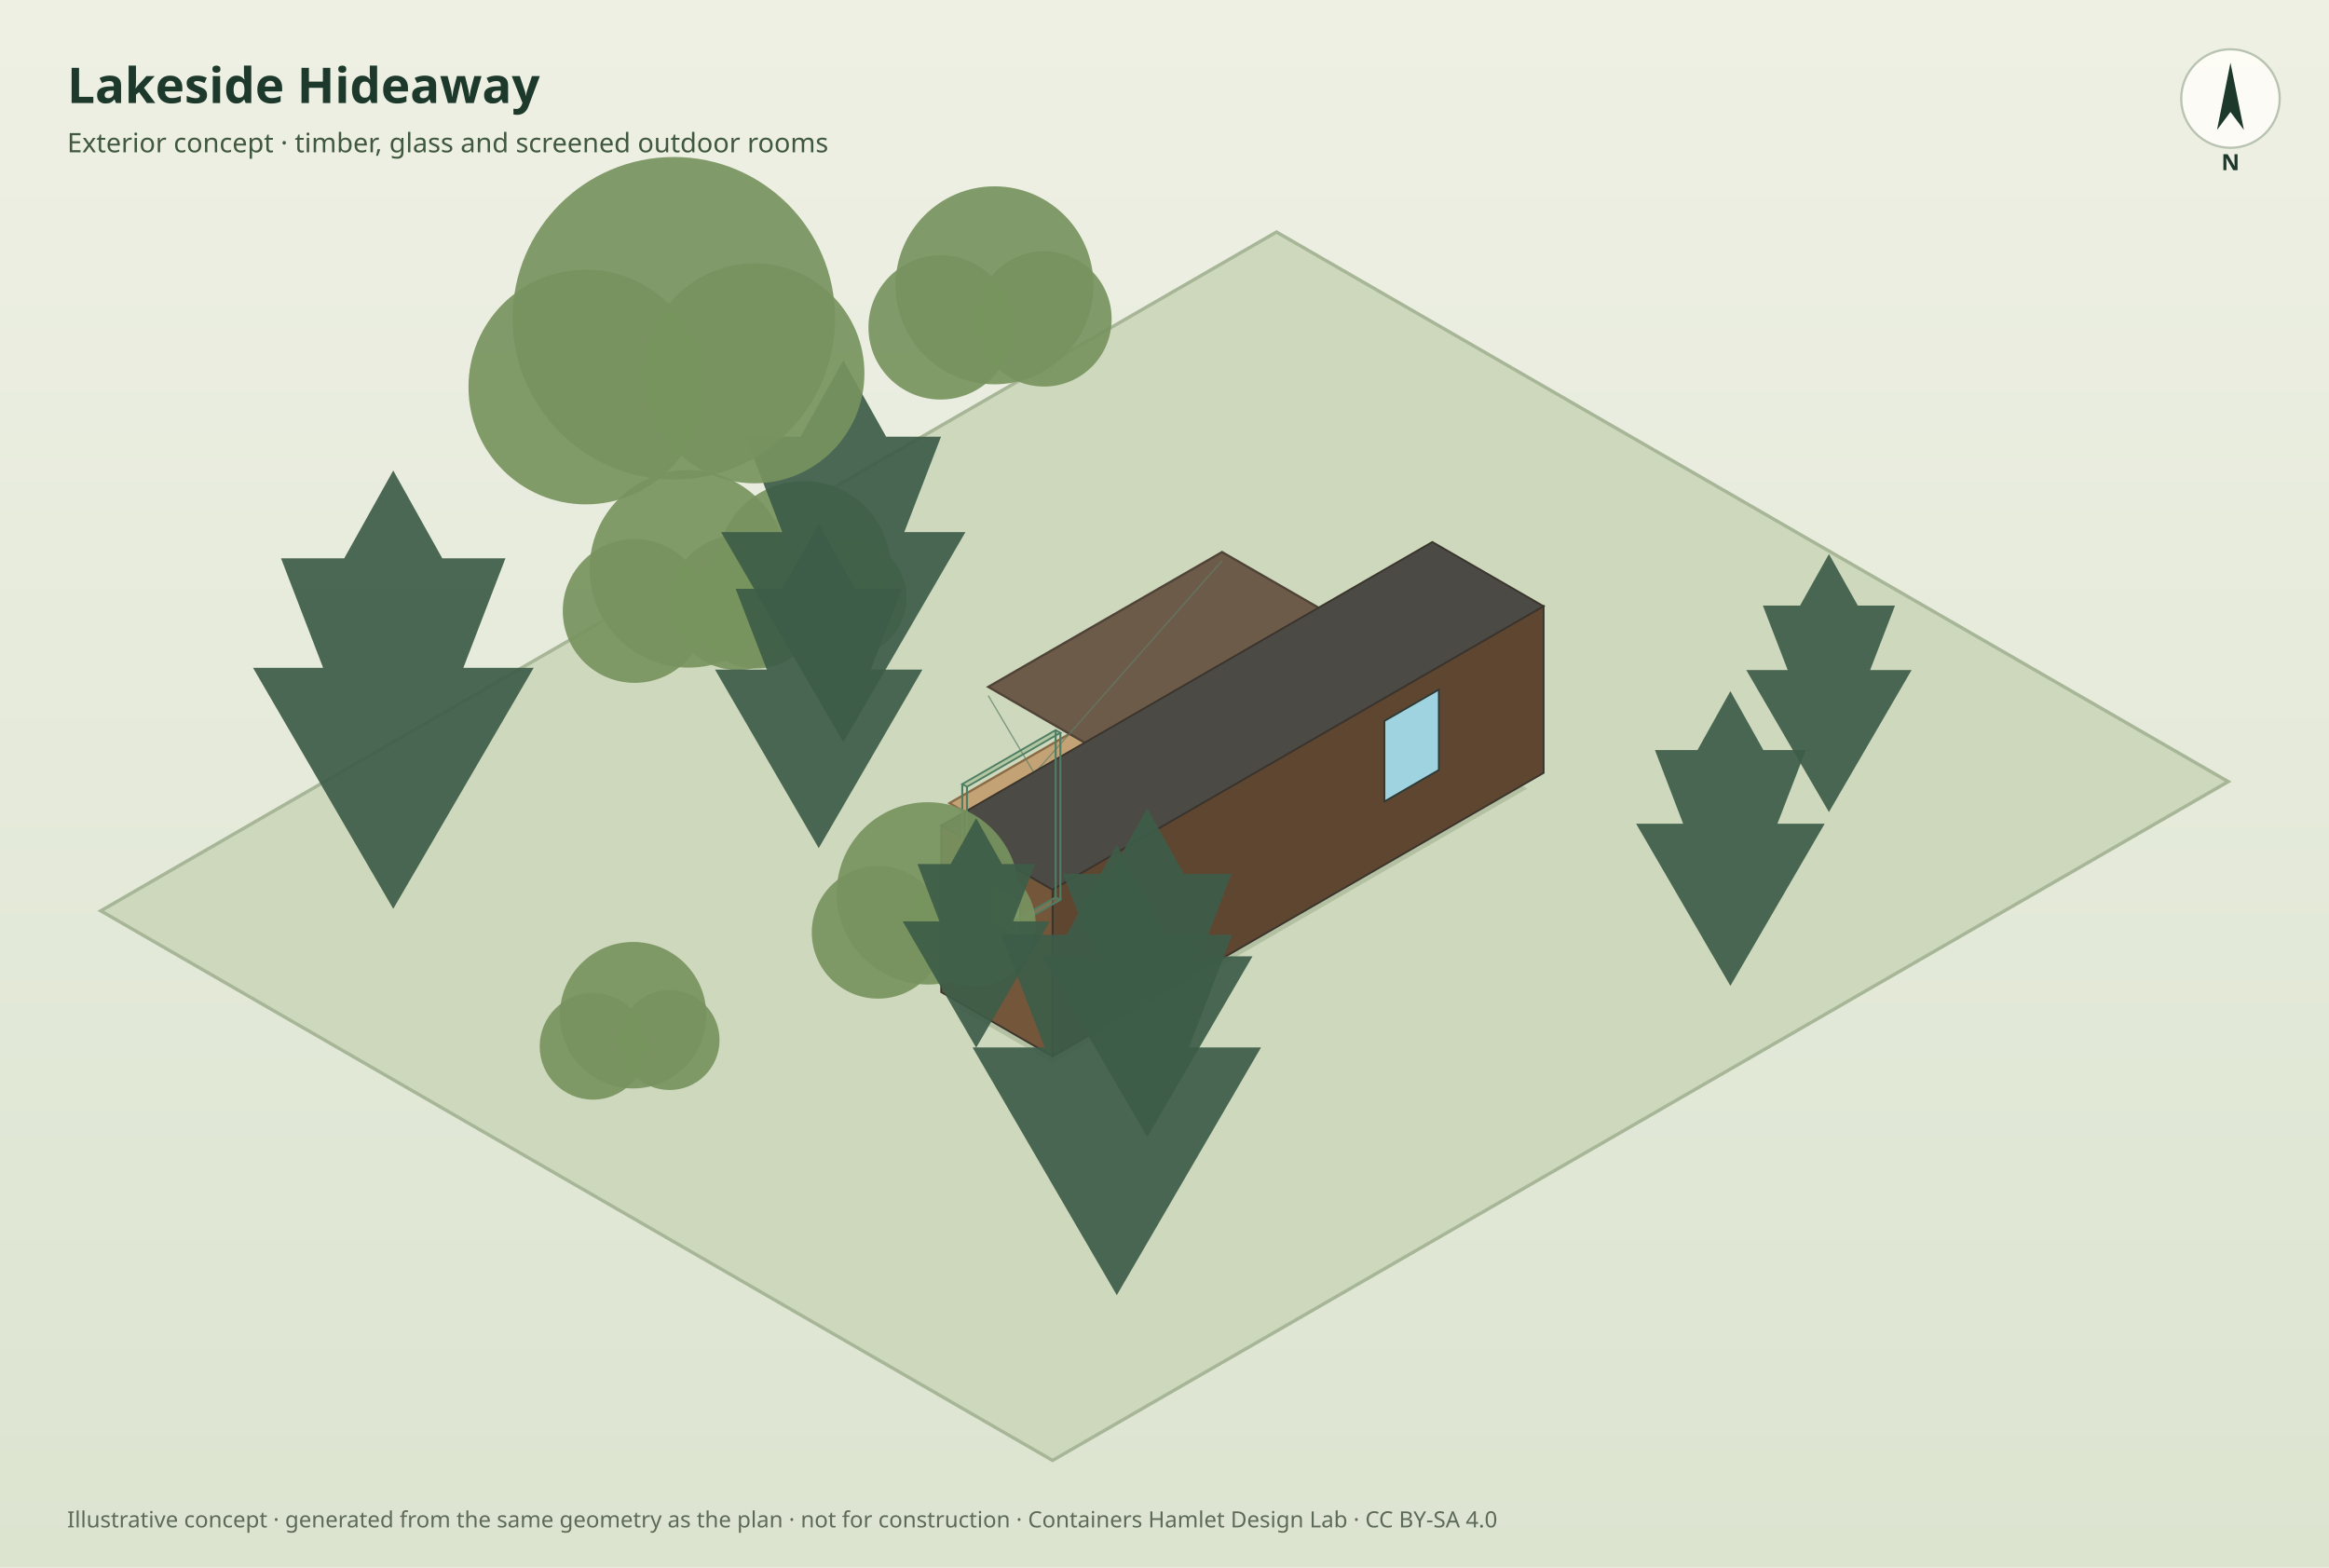
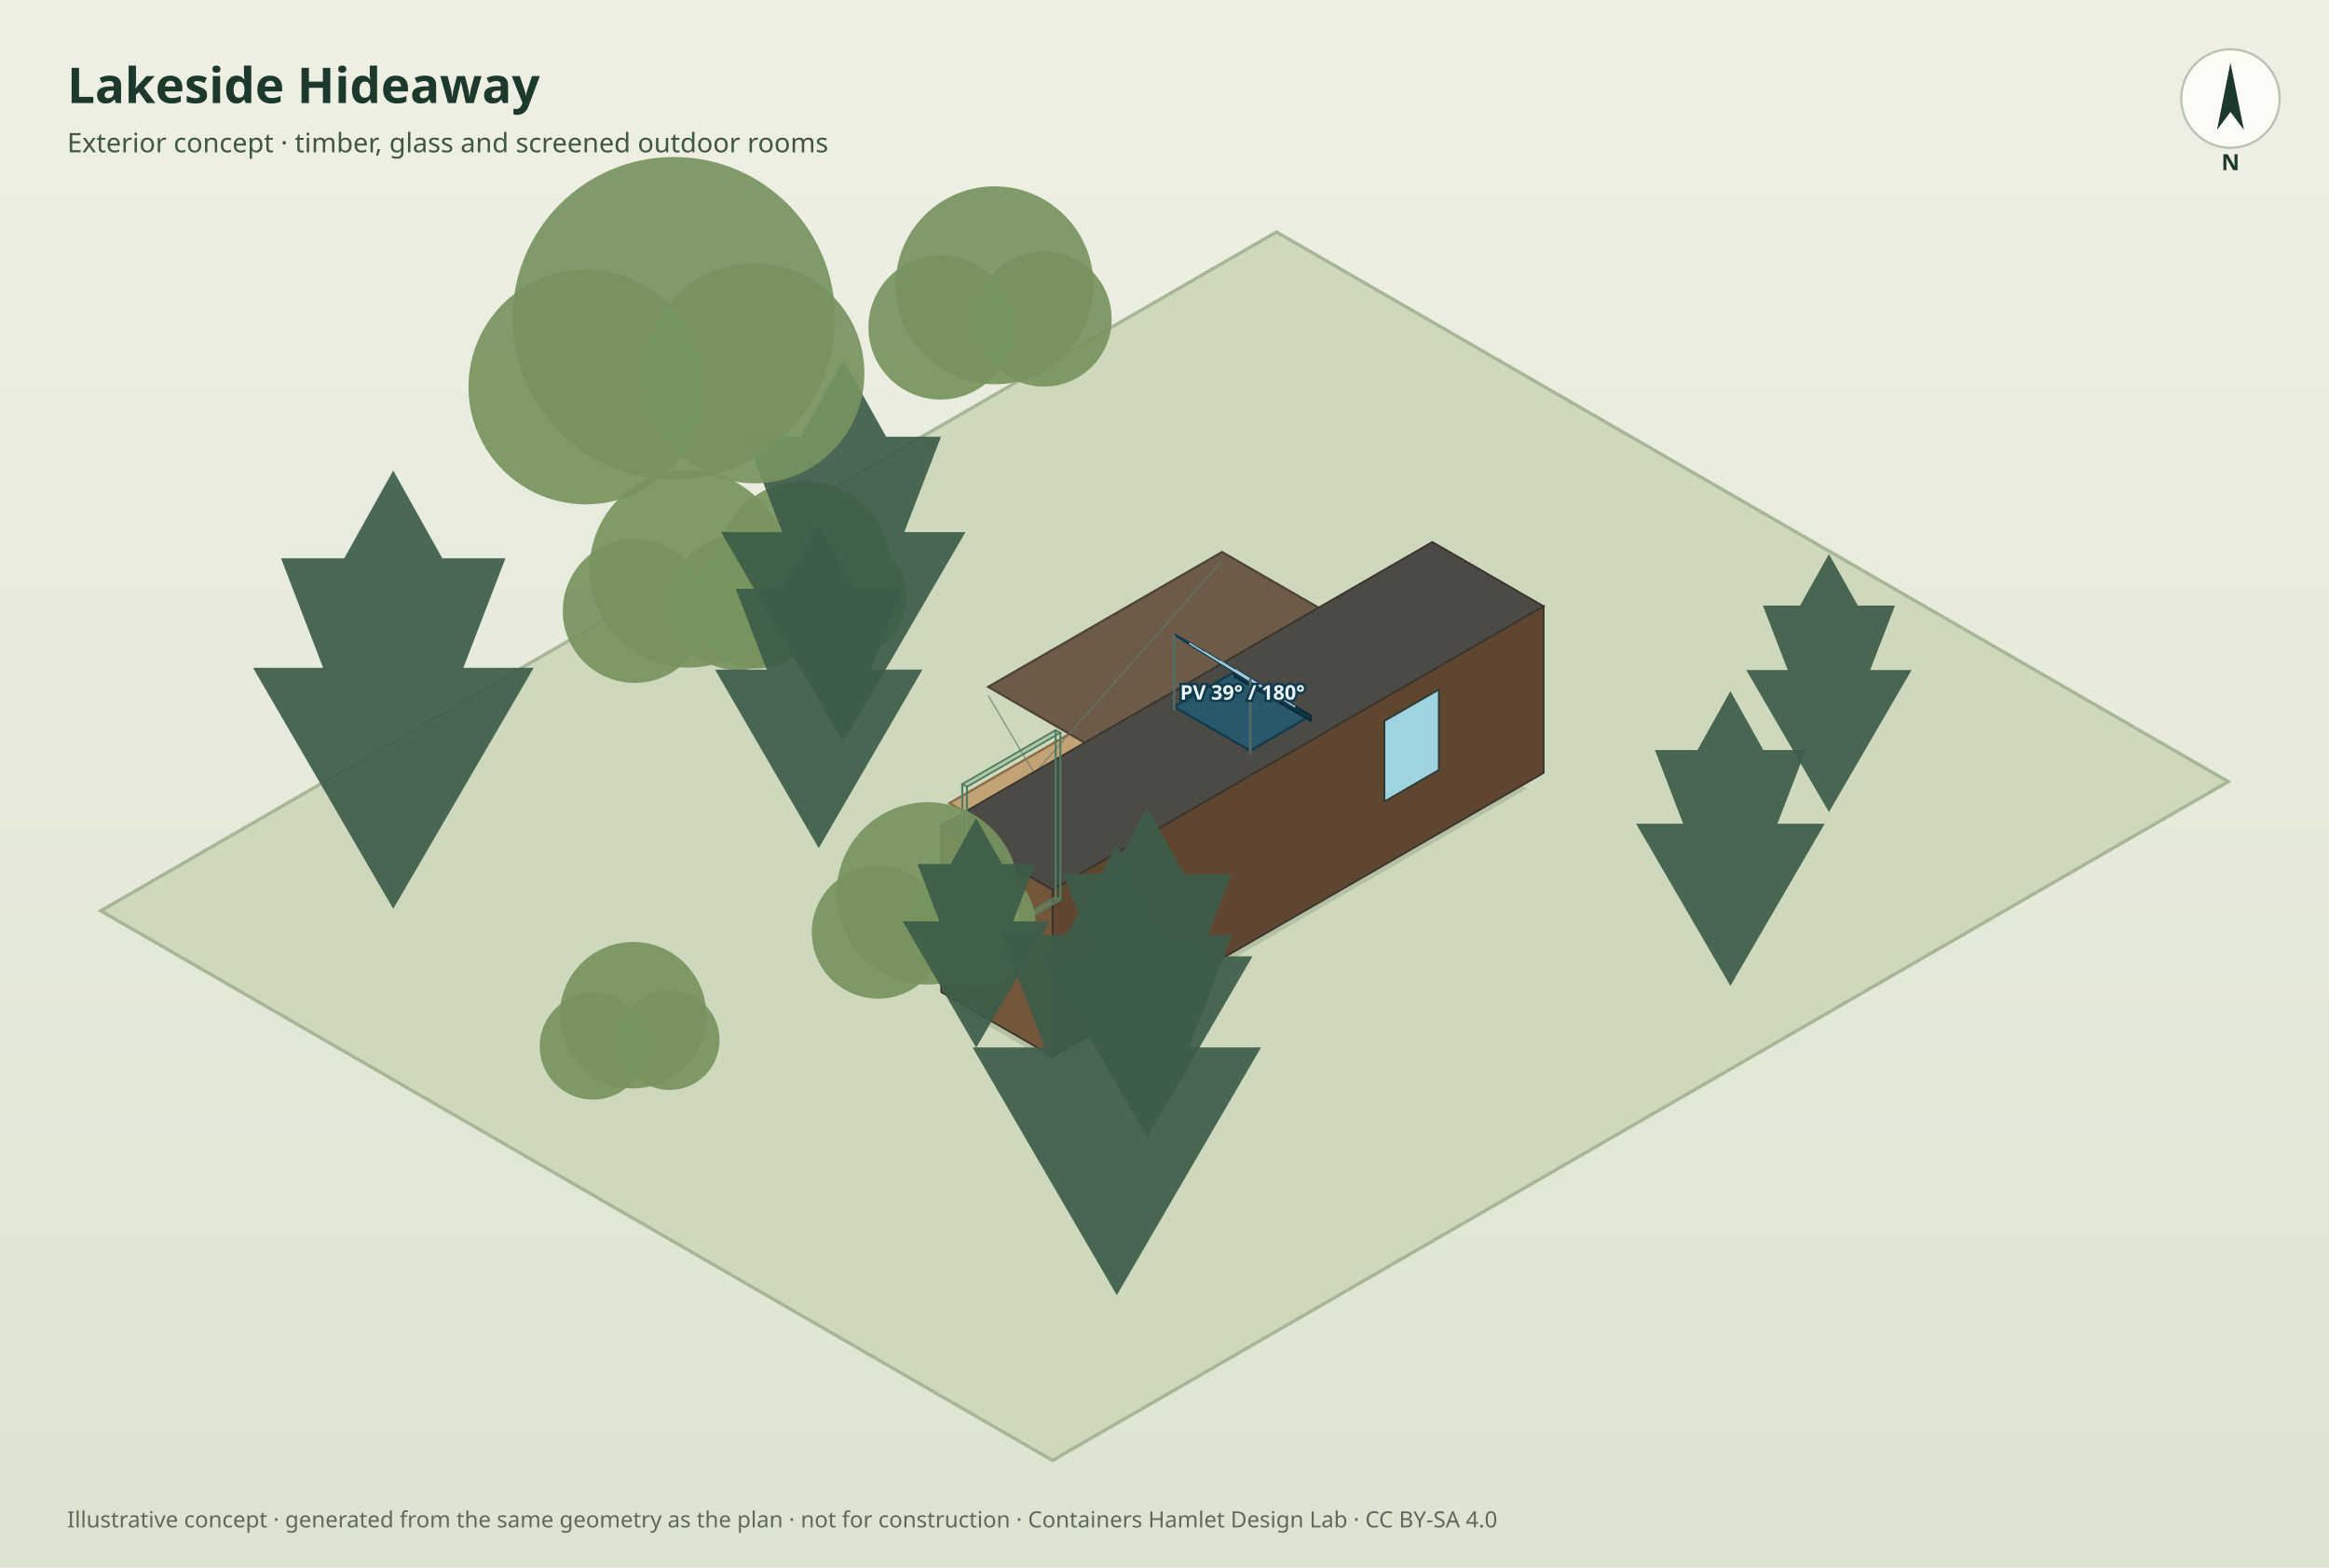
<svg xmlns="http://www.w3.org/2000/svg" viewBox="0 0 1040 700" role="img" aria-labelledby="concept-lakeside-hideaway-exterior-t concept-lakeside-hideaway-exterior-d">
  <defs>
    <linearGradient id="concept-lakeside-hideaway-exterior-sky" x1="0" y1="0" x2="0" y2="1">
      <stop offset="0" stop-color="#eef0e4" />
      <stop offset="1" stop-color="#dce4d0" />
    </linearGradient>
  </defs>
  <rect width="1040" height="700" fill="url(#concept-lakeside-hideaway-exterior-sky)" />
  <path d="M570 103.6L995 349L470 652.1L45 406.7Z" fill="#cdd8bc" stroke="#a8b698" stroke-width="1.5" />
  <g fill="#78935f" fill-opacity="0.92">
    <circle cx="358.9" cy="253.7" r="38.9" />
    <circle cx="337.7" cy="270.2" r="28.3" />
    <circle cx="378.3" cy="266.9" r="26.5" />
  </g>
  <g fill="#78935f" fill-opacity="0.92">
    <circle cx="307.4" cy="254" r="44.1" />
    <circle cx="283.4" cy="272.8" r="32.1" />
    <circle cx="329.5" cy="269.1" r="30.1" />
  </g>
  <g fill="#3d5d48" fill-opacity="0.92">
    <path d="M376.6 331.4L431.1 237.6L403.8 237.6L420.2 195L395.7 195L376.6 160.9L357.5 195L332.9 195L349.3 237.6L322 237.6Z" />
  </g>
  <g fill="#3d5d48" fill-opacity="0.92">
    <path d="M816.7 362.6L853.6 299.2L835.1 299.2L846.2 270.4L829.6 270.4L816.7 247.4L803.8 270.4L787.2 270.4L798.3 299.2L779.8 299.2Z" />
  </g>
  <g fill="#78935f" fill-opacity="0.92">
    <circle cx="300.9" cy="142.1" r="72" />
    <circle cx="261.6" cy="172.8" r="52.4" />
    <circle cx="336.9" cy="166.7" r="49.1" />
  </g>
  <g fill="#78935f" fill-opacity="0.92">
    <circle cx="444.1" cy="127.4" r="44.2" />
    <circle cx="420" cy="146.2" r="32.2" />
    <circle cx="466.2" cy="142.4" r="30.2" />
  </g>
  <path d="M545.7 308.4 441.3 368.7 424 358.6 528.3 298.4Z" fill="#c3a276" stroke="#8a6a44" stroke-width="1" />
  <path d="M597.9 338.6 493.5 398.8 441.3 368.7 545.7 308.4Z" fill="#b9976a" stroke="#806040" stroke-width="1" />
  <path d="M597.9 276.6 493.5 336.9 441.3 306.7 545.7 246.5Z" fill="#6d5b49" stroke="#4f4337" stroke-width="1" />
  <path d="M597.9 338.6L493.5 340.7" stroke="#5e8069" stroke-width="0.6" stroke-opacity="0.7" />
  <path d="M493.5 398.8L441.3 310.6" stroke="#5e8069" stroke-width="0.6" stroke-opacity="0.7" />
  <path d="M441.3 368.7L545.7 250.4" stroke="#5e8069" stroke-width="0.6" stroke-opacity="0.7" />
  <path d="M545.7 308.4L597.9 280.5" stroke="#5e8069" stroke-width="0.6" stroke-opacity="0.7" />
  <path d="M682 352.1 470 474.6 427.6 450.1 639.6 327.7Z" fill="#9eae8d" fill-opacity="0.55" />
  <path d="M689.3 270.7 470 397.3 420.3 368.6 639.6 242Z" fill="#4b4a44" stroke="#3a342d" stroke-width="0.8" />
  <path d="M689.3 345.1 470 471.7 470 397.3 689.3 270.7Z" fill="#5f4630" stroke="#3a342d" stroke-width="0.8" />
  <path d="M470 471.7 420.3 443 420.3 368.6 470 397.3Z" fill="#74563a" stroke="#3a342d" stroke-width="0.8" />
  <path d="M642.5 343.8 618.2 357.9 618.2 321.9 642.5 307.9Z" fill="#9fd3e0" stroke="#2d3a35" stroke-width="0.8" />
  <path d="M455.5 419.7 441.6 411.7 441.6 393.7 455.5 401.7Z" fill="#9fd3e0" stroke="#2d3a35" stroke-width="0.8" />
+   <path d="M585.2 319.6 551.3 300 524.3 315.6 558.3 335.2Z" fill="#245a73" fill-opacity="0.85" stroke="#123b4d" stroke-width="1" />
+   <path d="M585.2 319.6 551.3 300 524.3 283.3 558.3 302.9Z" fill="#2f6d88" fill-opacity="0.9" stroke="#123b4d" stroke-width="1.2" />
+   <path d="M585.2 319.6 551.3 300 551.3 302.1 585.2 321.7Z" fill="#123b4d" stroke="#0d2a36" stroke-width="1" />
+   <line x1="578.4" y1="315.7" x2="551.5" y2="299" stroke="#9fc9d6" stroke-width="0.7" />
+   <line x1="571.6" y1="311.8" x2="544.7" y2="295.1" stroke="#9fc9d6" stroke-width="0.7" />
+   <line x1="564.9" y1="307.9" x2="537.9" y2="291.2" stroke="#9fc9d6" stroke-width="0.7" />
+   <line x1="558.1" y1="303.9" x2="531.1" y2="287.2" stroke="#9fc9d6" stroke-width="0.7" />
+   <line x1="524.3" y1="317.1" x2="524.3" y2="283.3" stroke="#536b63" stroke-width="1.1" />
+   <line x1="558.3" y1="336.7" x2="558.3" y2="302.9" stroke="#536b63" stroke-width="1.1" />
+   <text x="554.8" y="312.4" text-anchor="middle" font-family="system-ui, sans-serif" font-size="9" font-weight="800" fill="#eaf6f9" stroke="#123b4d" stroke-width="2.2" paint-order="stroke">PV 39° / 180°</text>
  <path d="M473.5 401.8 431.8 425.9 429.7 424.7 471.4 400.6Z" fill="#9ab886" fill-opacity="0.3" stroke="#4f7d64" stroke-width="0.8" />
  <path d="M473.5 327.2 431.8 351.3 429.7 350.1 471.4 326Z" fill="#6f9d5b" fill-opacity="0.28" stroke="#4f7d64" stroke-width="0.8" />
  <path d="M473.5 401.8L473.5 327.2" stroke="#4f7d64" stroke-width="0.9" />
  <path d="M431.8 425.9L431.8 351.3" stroke="#4f7d64" stroke-width="0.9" />
  <path d="M429.7 424.7L429.7 350.1" stroke="#4f7d64" stroke-width="0.9" />
  <path d="M471.4 400.6L471.4 326" stroke="#4f7d64" stroke-width="0.9" />
  <g fill="#78935f" fill-opacity="0.92">
    <circle cx="282.7" cy="453.3" r="32.7" />
    <circle cx="264.8" cy="467.2" r="23.8" />
    <circle cx="299" cy="464.4" r="22.3" />
  </g>
  <g fill="#78935f" fill-opacity="0.92">
    <circle cx="414.3" cy="398.9" r="40.7" />
    <circle cx="392.1" cy="416.3" r="29.6" />
    <circle cx="434.7" cy="412.8" r="27.8" />
  </g>
  <g fill="#3d5d48" fill-opacity="0.92">
    <path d="M498.7 578.3L563.1 467.7L530.9 467.7L550.2 417.4L521.2 417.4L498.7 377.2L476.2 417.4L447.2 417.4L466.5 467.7L434.3 467.7Z" />
  </g>
  <g fill="#3d5d48" fill-opacity="0.92">
    <path d="M435.9 467.8L468.8 411.4L452.4 411.4L462.2 385.8L447.4 385.8L435.9 365.3L424.5 385.8L409.7 385.8L419.5 411.4L403.1 411.4Z" />
  </g>
  <g fill="#3d5d48" fill-opacity="0.92">
    <path d="M365.6 378.7L411.9 299L388.8 299L402.7 262.9L381.8 262.9L365.6 233.9L349.4 262.9L328.5 262.9L342.4 299L319.3 299Z" />
  </g>
  <g fill="#3d5d48" fill-opacity="0.92">
    <path d="M772.7 440.2L814.8 367.8L793.7 367.8L806.4 334.9L787.4 334.9L772.7 308.6L758 334.9L739 334.9L751.6 367.8L730.6 367.8Z" />
  </g>
  <g fill="#3d5d48" fill-opacity="0.92">
    <path d="M175.6 405.8L238.3 298.2L206.9 298.2L225.7 249.3L197.5 249.3L175.6 210.1L153.7 249.3L125.5 249.3L144.3 298.2L113 298.2Z" />
  </g>
  <g fill="#3d5d48" fill-opacity="0.92">
    <path d="M512.3 507.7L559.3 427L535.8 427L549.9 390.2L528.7 390.2L512.3 360.9L495.8 390.2L474.7 390.2L488.8 427L465.3 427Z" />
  </g>
  <text x="30" y="46" font-family="system-ui, sans-serif" font-size="22" font-weight="800" fill="#1d392c">Lakeside Hideaway</text>
  <text x="30" y="68" font-family="system-ui, sans-serif" font-size="12" fill="#40583f">Exterior concept · timber, glass and screened outdoor rooms</text>
  <g aria-hidden="true">
    <circle cx="996" cy="44" r="22" fill="#fffdf7" fill-opacity="0.9" stroke="#b9c3b2" />
    <path d="M996 28l6 30l-6 -8l-6 8z" fill="#1d392c" />
    <text x="996" y="76" text-anchor="middle" font-size="10" font-weight="700" font-family="system-ui, sans-serif" fill="#1d392c">N</text>
  </g>
  <text x="30" y="682" font-family="system-ui, sans-serif" font-size="10" fill="#5e6a58">Illustrative concept · generated from the same geometry as the plan · not for construction · Containers Hamlet Design Lab · CC BY-SA 4.0</text>
</svg>
